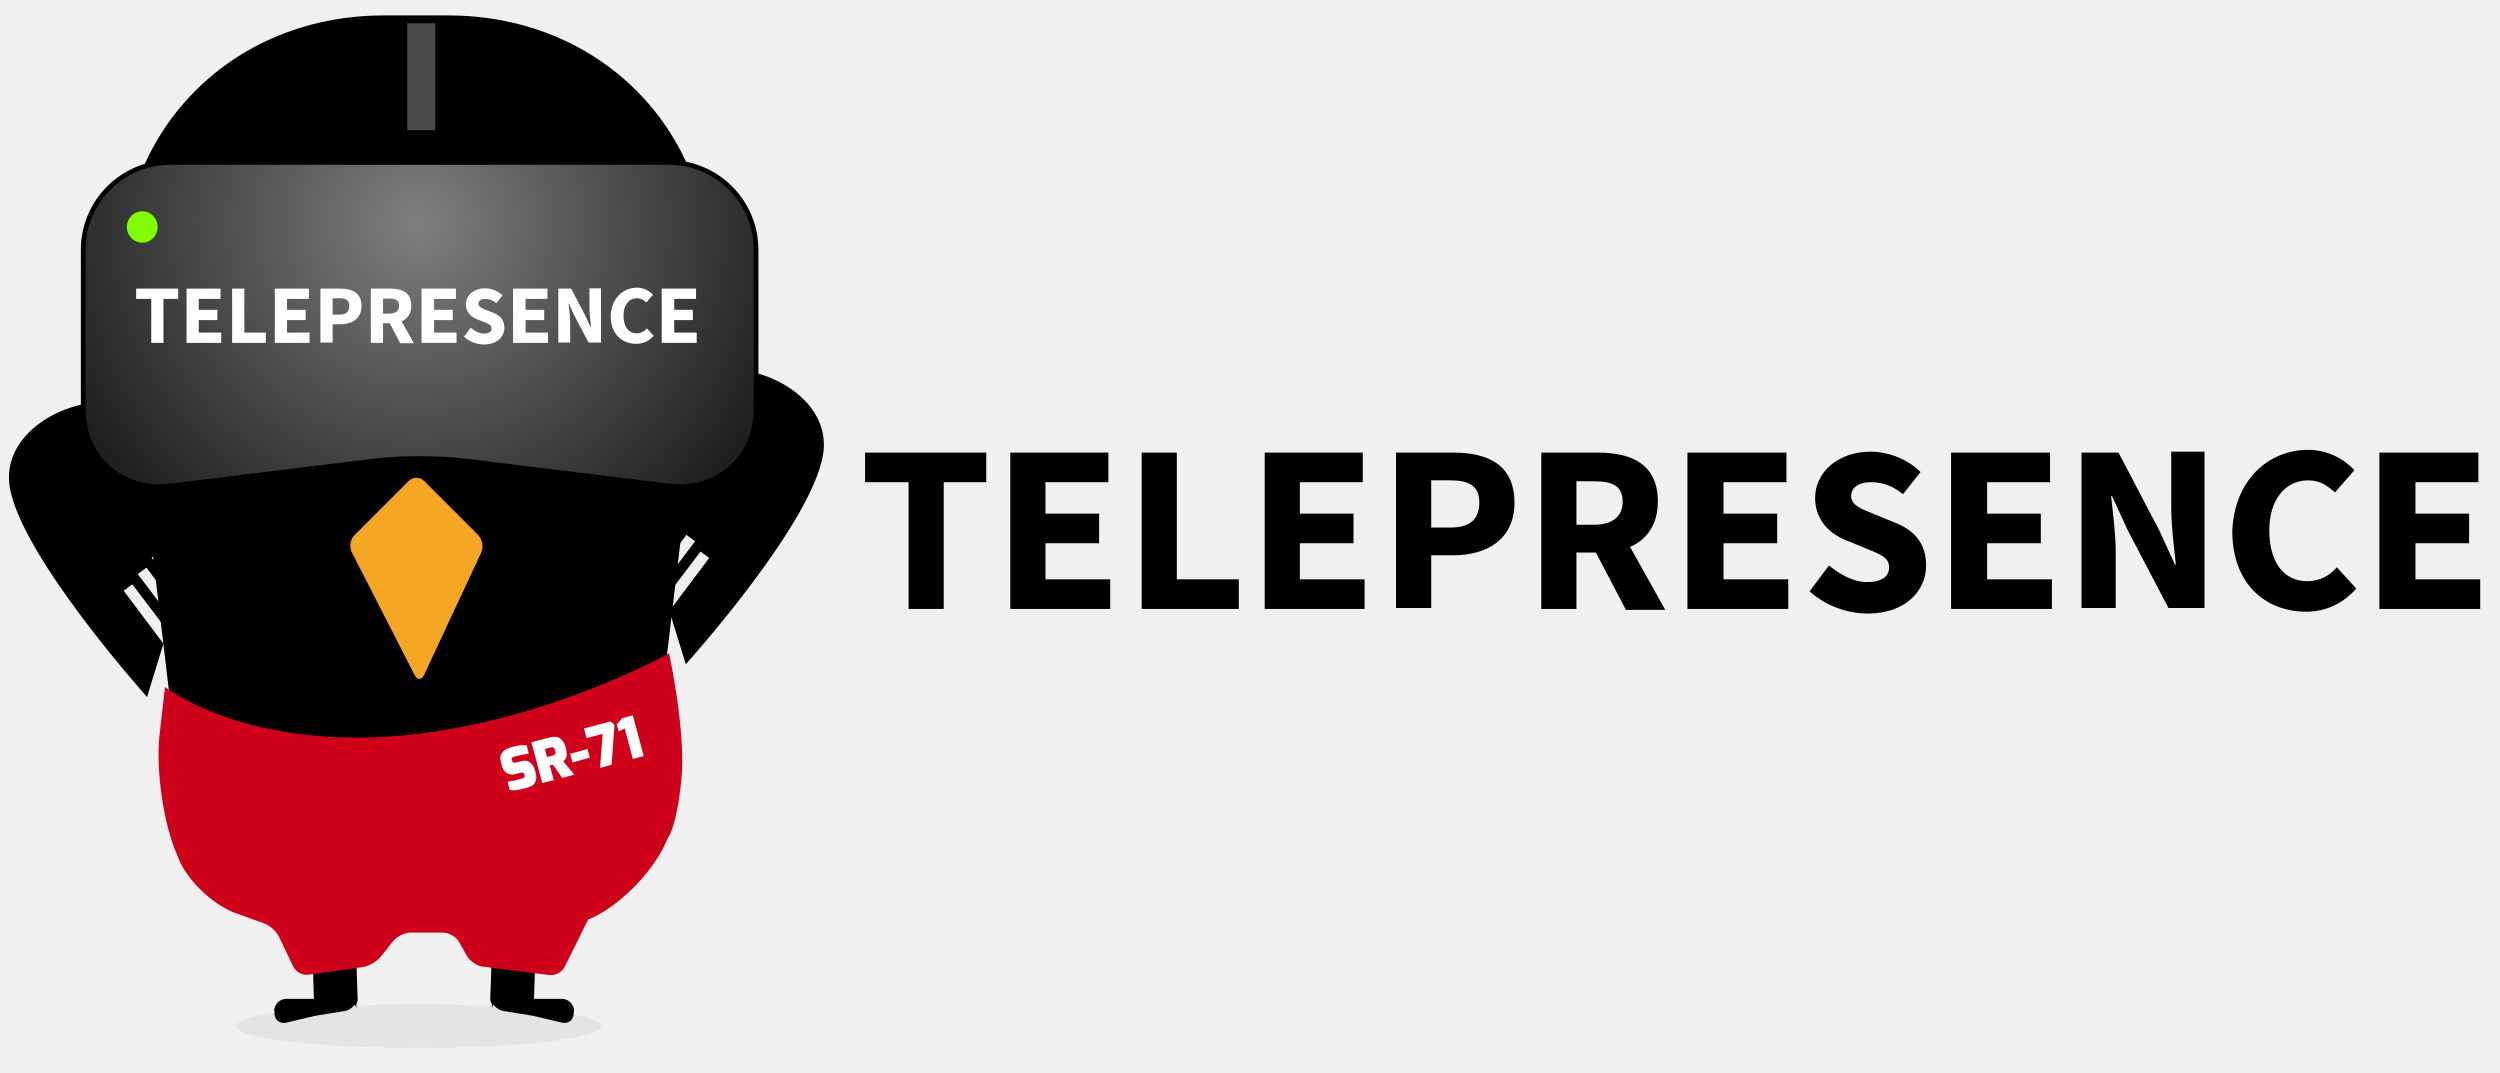
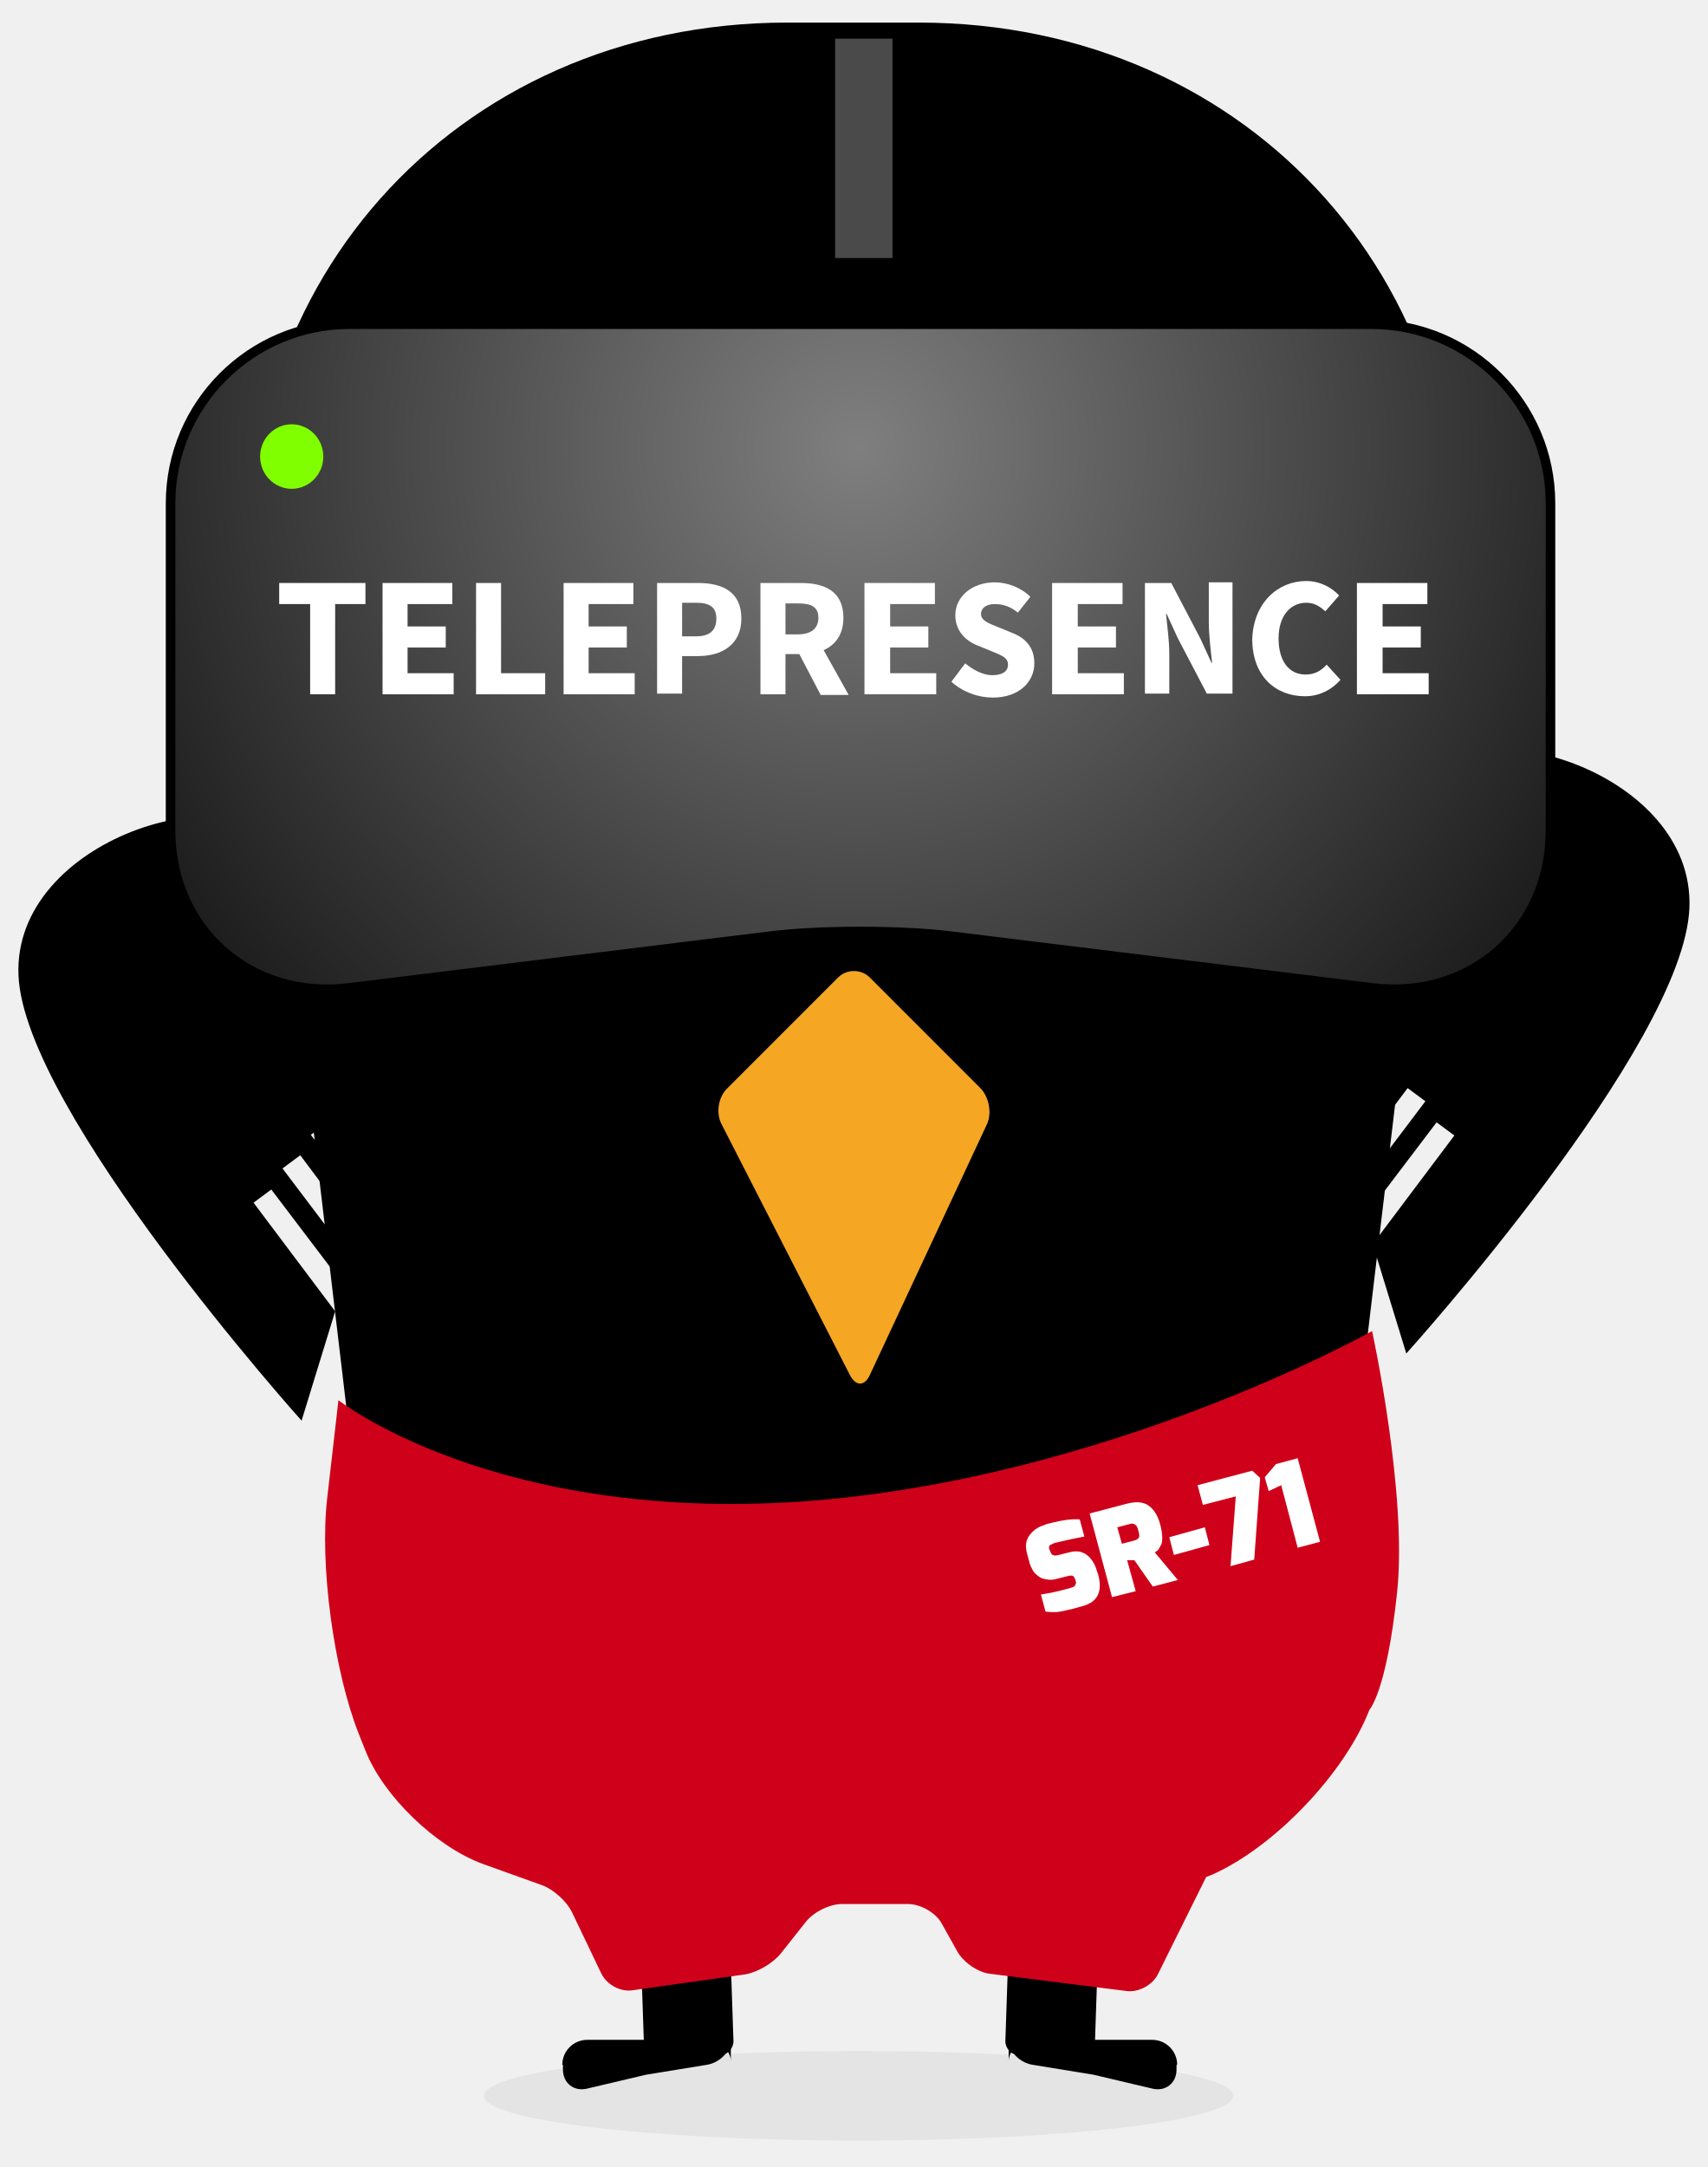
- <svg xmlns="http://www.w3.org/2000/svg" version="1.1" id="Layer_1" x="0px" y="0px" viewBox="0 0 1072 460" style="enable-background:new 0 0 1072 460;" xml:space="preserve">
+ <svg xmlns="http://www.w3.org/2000/svg" version="1.1" id="Layer_1" x="0px" y="0px" viewBox="0 0 357 453" style="enable-background:new 0 0 357 453;" xml:space="preserve">
  <style type="text/css">
	.st0{fill:#E4E4E4;}
	.st1{fill:none;stroke:#4A4A4A;stroke-width:12;stroke-linecap:square;}
	.st2{fill:url(#Shape_1_);stroke:#000000;stroke-width:2;}
	.st3{fill:#80FF00;}
	.st4{fill:#CF0019;}
	.st5{fill:#FFFFFF;}
	.st6{fill:#F5A623;}
</style>
+   <ellipse id="Oval-8-Copy-10" class="st0" cx="179.524" cy="438.118" rx="78.33" ry="9.361" />
+   <path id="Combined-Shape-Copy-13" d="M70.082,274.126l-17.07-22.714l3.717-2.753l15.143,19.961  l1.652-5.231l-14.455-19.135l3.717-2.753l12.39,16.52l1.652-5.231l-11.839-15.556  l3.717-2.753l9.774,12.94l6.883-21.888c0,0-22.852-38.683-27.533-48.044  c-7.709-15.969-55.203-2.478-53.964,26.431  c1.239,28.496,59.195,93.06,59.195,93.06L70.082,274.126z" />
+   <path id="Combined-Shape-Copy-14" d="M287.038,260.084l17.07-22.714l-3.717-2.753l-15.143,19.961  l-1.652-5.231l14.455-19.135l-3.717-2.753l-12.39,16.52l-1.652-5.231  l11.839-15.556l-3.717-2.753l-9.774,12.94l-6.883-21.888  c0,0,22.852-38.683,27.533-48.044c7.709-15.969,55.203-2.478,53.964,26.431  s-59.195,93.06-59.195,93.06L287.038,260.084z" />
+   <g id="Group-12-Copy-8" transform="translate(60, 164)">
+     <path id="Line-Copy-18" d="M76.298,227.726c-1.514,0-2.753,1.377-2.753,2.891l1.101,32.626   c0,1.514,1.377,2.753,2.891,2.753l13.078-0.413c1.514,0,2.753-1.377,2.753-2.891   l-1.101-32.626c0-1.514-1.377-2.753-2.891-2.753L76.298,227.726z" />
+     <path id="Rectangle-7-Copy-15" d="M57.575,267.648c0-2.891,2.34-5.231,5.231-5.231h24.779   c2.891,0,5.231,2.34,5.231,4.405v-4.405c0,2.478-2.34,4.818-5.094,5.231   l-12.665,2.065l-12.252,2.891c-2.753,0.688-5.094-1.101-5.094-3.992v-0.964H57.575z" />
+   </g>
+   <g id="Group-12-Copy-9" transform="translate(107, 174.5) scale(-1, 1) translate(-107, -174.5) translate(99, 164)">
+     <path id="Line-Copy-18_1_" d="M-112.293,227.726c-1.514,0-2.753,1.377-2.753,2.891   l1.101,32.626c0,1.514,1.377,2.753,2.891,2.753l13.078-0.413   c1.514,0,2.753-1.377,2.753-2.891l-1.101-32.626c0-1.514-1.377-2.753-2.891-2.753   L-112.293,227.726z" />
+     <path id="Rectangle-7-Copy-15_1_" d="M-131.152,267.648c0-2.891,2.34-5.231,5.231-5.231h24.779   c2.891,0,5.231,2.34,5.231,4.405v-4.405c0,2.478-2.34,4.818-5.094,5.231   l-12.665,2.065l-12.252,2.891c-2.753,0.688-5.094-1.101-5.094-3.992v-0.964H-131.152z   " />
+   </g>
+   <path id="Rectangle-2-Copy-16" d="M53.012,130.406C44.752,61.024,94.723,4.72,164.656,4.72  h27.395c69.933,0,119.904,56.304,111.644,125.686l-25.743,215.993  c-3.304,28.221-29.047,51.073-57.543,51.073h-84.25  c-28.358,0-54.101-22.852-57.543-51.073L53.012,130.406z" />
+   <path id="Line-Copy-3" class="st1" d="M180.625,47.946V14.081" />
+   <g id="Group-2-Copy" transform="translate(0, 23)">
+     <radialGradient id="Shape_1_" cx="-757.016" cy="557.239" r="3.723" gradientTransform="matrix(-38.7287 45.0999 -45.1 -38.7286 -4006.854 55792.957)" gradientUnits="userSpaceOnUse">
+       <stop offset="0" style="stop-color:#7F7F7F" />
+       <stop offset="1" style="stop-color:#000000" />
+     </radialGradient>
+     <path id="Shape" class="st2" d="M73.11,44.769c-20.649,0-37.444,16.795-37.444,37.444v68.418   c0,20.649,16.657,35.379,37.169,32.901l88.517-10.875   c10.187-1.239,26.844-1.239,37.169,0l88.517,10.875   c20.512,2.478,37.169-12.252,37.169-32.901V82.214   c0-20.649-16.795-37.444-37.444-37.444H73.11z" />
+     <ellipse id="Oval-9" class="st3" cx="60.996" cy="72.44" rx="6.608" ry="6.745" />
+   </g>
+   <path id="Rectangle-2-Copy-17" class="st4" d="M70.77,292.71c0,0,32.351,25.468,96.502,21.2  c64.013-4.405,119.629-35.655,119.629-35.655s7.434,33.865,5.231,54.652  c-2.203,20.787-5.782,24.504-5.782,24.504  c-5.094,13.216-19.823,28.634-32.764,34.416l-1.377,0.551l-10.049,20.236  c-1.101,2.34-4.13,3.992-6.745,3.579l-28.359-3.579  c-2.616-0.275-5.644-2.478-6.883-4.681l-3.304-5.919  c-1.239-2.203-4.405-3.992-7.021-3.992h-13.766c-2.616,0-5.92,1.652-7.571,3.717  l-5.231,6.608c-1.652,2.065-4.956,3.992-7.571,4.405l-23.403,3.304  c-2.616,0.413-5.507-1.239-6.608-3.579l-6.057-12.665  c-1.101-2.34-3.992-4.956-6.47-5.782l-12.252-4.405  c-9.774-3.579-20.787-14.179-24.504-23.678l-1.377-3.442  c-5.231-13.216-8.26-35.379-6.608-49.421L70.77,292.71z" />
+   <path id="SR-71-Copy-11" class="st5" d="M215.178,326.3l-0.413-1.514  c-0.413-1.514-0.275-2.753,0.413-3.717c0.688-0.964,1.652-1.79,3.029-2.203  c0.551-0.275,1.239-0.413,1.79-0.551c2.203-0.551,4.13-0.826,5.782-0.688  l0.964,3.579c-1.514,0.275-3.442,0.688-5.782,1.239  c-0.688,0.138-1.101,0.413-1.377,0.551c-0.275,0.138-0.275,0.551-0.138,0.964  l0.138,0.275c0.138,0.413,0.275,0.688,0.551,0.826  c0.275,0.138,0.688,0.138,1.239,0l2.203-0.551c1.927-0.551,3.442,0,4.543,1.377  c0.551,0.688,0.964,1.514,1.239,2.478l0.275,0.826  c0.964,3.579-0.138,5.782-3.442,6.608c-2.34,0.688-3.855,0.964-4.543,1.101  s-1.79,0.138-3.029,0l-0.964-3.579c1.79-0.275,3.855-0.688,6.195-1.377  c0.551-0.138,0.826-0.275,0.964-0.551c0.138-0.275,0.275-0.551,0.138-0.826  l-0.138-0.413c-0.138-0.413-0.275-0.551-0.413-0.688  c-0.275-0.138-0.551-0.138-1.101,0l-2.203,0.551  c-0.826,0.275-1.652,0.275-2.34,0.138c-0.688-0.138-1.239-0.275-1.652-0.688  c-0.413-0.275-0.826-0.688-1.101-1.101  C215.729,327.814,215.316,327.126,215.178,326.3z M232.524,333.871l-4.681-17.483  l7.847-2.065c1.652-0.413,3.166-0.413,4.268,0.275  c1.101,0.688,2.065,1.927,2.616,3.992c0.551,1.927,0.551,3.442,0.275,4.268  c-0.275,0.413-0.413,0.688-0.551,0.964c-0.138,0.275-0.413,0.413-0.826,0.688  l4.818,5.782l-5.231,1.377l-3.855-5.507h-1.514l1.79,6.47L232.524,333.871z   M234.589,322.721l2.616-0.688c0.551-0.138,0.826-0.413,0.964-0.688  c0.138-0.275,0-0.826-0.138-1.377c-0.138-0.688-0.413-1.101-0.688-1.239  c-0.275-0.275-0.688-0.275-1.101-0.138l-2.616,0.688L234.589,322.721z   M245.464,325.061l-0.964-3.717l7.434-2.065l0.964,3.717L245.464,325.061z   M251.521,314.599l-1.101-4.13l11.426-3.029l1.652,1.514l-1.239,17.07  l-4.956,1.377l1.101-14.592L251.521,314.599z M271.345,304.825l4.681,17.483  l-4.681,1.239l-3.442-13.078l-2.616,1.239l-0.826-2.891l2.34-2.753L271.345,304.825z  " />
+   <path id="Rectangle-4-Copy-7" class="st6" d="M175.256,204.331c1.79-1.79,4.818-1.79,6.608,0  l23.127,23.127c1.79,1.79,2.478,5.231,1.377,7.571l-24.504,52.449  c-1.101,2.34-2.891,2.34-4.13,0l-26.844-52.449  c-1.239-2.34-0.688-5.644,1.101-7.434L175.256,204.331z" />
  <g>
-     <ellipse id="Oval-8-Copy-10" class="st0" cx="179.524" cy="440.008" rx="78.33" ry="9.361" />
-     <path id="Combined-Shape-Copy-13" d="M70.082,276.016l-17.07-22.714l3.717-2.753l15.143,19.961   l1.652-5.231l-14.455-19.135l3.717-2.753l12.39,16.52l1.652-5.231   l-11.839-15.556l3.717-2.753l9.774,12.94l6.883-21.888   c0,0-22.852-38.683-27.533-48.044c-7.709-15.969-55.203-2.478-53.964,26.431   c1.239,28.496,59.195,93.06,59.195,93.06L70.082,276.016z" />
-     <path id="Combined-Shape-Copy-14" d="M287.038,261.974l17.07-22.714l-3.717-2.753l-15.143,19.961   l-1.652-5.231l14.455-19.135l-3.717-2.753l-12.39,16.52l-1.652-5.231   l11.839-15.556l-3.717-2.753l-9.774,12.94l-6.883-21.888   c0,0,22.852-38.683,27.533-48.044c7.709-15.969,55.203-2.478,53.964,26.431   s-59.195,93.06-59.195,93.06L287.038,261.974z" />
-     <g id="Group-12-Copy-8" transform="translate(60, 164)">
-       <path id="Line-Copy-18" d="M76.298,229.616c-1.514,0-2.753,1.377-2.753,2.891l1.101,32.626    c0,1.514,1.377,2.753,2.891,2.753l13.078-0.413c1.514,0,2.753-1.377,2.753-2.891    l-1.101-32.626c0-1.514-1.377-2.753-2.891-2.753L76.298,229.616z" />
-       <path id="Rectangle-7-Copy-15" d="M57.575,269.538c0-2.891,2.34-5.231,5.231-5.231h24.779    c2.891,0,5.231,2.34,5.231,4.405v-4.405c0,2.478-2.34,4.818-5.094,5.231    l-12.665,2.065l-12.252,2.891c-2.753,0.688-5.094-1.101-5.094-3.992v-0.964H57.575    z" />
-     </g>
-     <g id="Group-12-Copy-9" transform="translate(107, 174.5) scale(-1, 1) translate(-107, -174.5) translate(99, 164)">
-       <path id="Line-Copy-18_1_" d="M-112.293,229.616c-1.514,0-2.753,1.377-2.753,2.891    l1.101,32.626c0,1.514,1.377,2.753,2.891,2.753l13.078-0.413    c1.514,0,2.753-1.377,2.753-2.891l-1.101-32.626    c0-1.514-1.377-2.753-2.891-2.753L-112.293,229.616z" />
-       <path id="Rectangle-7-Copy-15_1_" d="M-131.152,269.538c0-2.891,2.34-5.231,5.231-5.231h24.779    c2.891,0,5.231,2.34,5.231,4.405v-4.405c0,2.478-2.34,4.818-5.094,5.231    l-12.665,2.065l-12.252,2.891c-2.753,0.688-5.094-1.101-5.094-3.992v-0.964    H-131.152z" />
-     </g>
-     <path id="Rectangle-2-Copy-16" d="M53.012,132.296C44.752,62.914,94.723,6.61,164.656,6.61   h27.395c69.933,0,119.904,56.304,111.644,125.686l-25.743,215.993   c-3.304,28.221-29.047,51.073-57.543,51.073h-84.25   c-28.358,0-54.101-22.852-57.543-51.073L53.012,132.296z" />
-     <path id="Line-Copy-3" class="st1" d="M180.625,49.836V15.971" />
-     <g id="Group-2-Copy" transform="translate(0, 23)">
-       <radialGradient id="Shape_1_" cx="-756.992" cy="557.218" r="3.723" gradientTransform="matrix(-38.7287 45.0999 -45.1 -38.7286 -4006.854 55792.957)" gradientUnits="userSpaceOnUse">
-         <stop offset="0" style="stop-color:#7F7F7F" />
-         <stop offset="1" style="stop-color:#000000" />
-       </radialGradient>
-       <path id="Shape" class="st2" d="M73.11,46.659c-20.649,0-37.444,16.795-37.444,37.444v68.418    c0,20.649,16.657,35.379,37.169,32.901l88.517-10.875    c10.187-1.239,26.844-1.239,37.169,0l88.517,10.875    c20.512,2.478,37.169-12.252,37.169-32.901V84.103    c0-20.649-16.795-37.444-37.444-37.444H73.11z" />
-       <ellipse id="Oval-9" class="st3" cx="60.996" cy="74.329" rx="6.608" ry="6.745" />
-     </g>
-     <path id="Rectangle-2-Copy-17" class="st4" d="M70.77,294.6c0,0,32.351,25.468,96.502,21.2   c64.013-4.405,119.629-35.655,119.629-35.655s7.434,33.865,5.231,54.652   c-2.203,20.787-5.782,24.504-5.782,24.504   c-5.094,13.216-19.823,28.634-32.764,34.416l-1.377,0.551l-10.049,20.236   c-1.101,2.34-4.13,3.992-6.745,3.579l-28.359-3.579   c-2.616-0.275-5.644-2.478-6.883-4.681l-3.304-5.919   c-1.239-2.203-4.405-3.992-7.021-3.992h-13.766c-2.616,0-5.92,1.652-7.571,3.717   l-5.231,6.608c-1.652,2.065-4.956,3.992-7.571,4.405l-23.403,3.304   c-2.616,0.413-5.507-1.239-6.608-3.579l-6.057-12.665   c-1.101-2.34-3.992-4.956-6.47-5.782l-12.252-4.405   c-9.774-3.579-20.787-14.179-24.504-23.678l-1.377-3.442   c-5.231-13.216-8.26-35.379-6.608-49.421L70.77,294.6z" />
-     <path id="SR-71-Copy-11" class="st5" d="M215.178,328.19l-0.413-1.514   c-0.413-1.514-0.275-2.753,0.413-3.717c0.688-0.964,1.652-1.79,3.029-2.203   c0.551-0.275,1.239-0.413,1.79-0.551c2.203-0.551,4.13-0.826,5.782-0.688   l0.964,3.579c-1.514,0.275-3.442,0.688-5.782,1.239   c-0.688,0.138-1.101,0.413-1.377,0.551c-0.275,0.138-0.275,0.551-0.138,0.964   l0.138,0.275c0.138,0.413,0.275,0.688,0.551,0.826   c0.275,0.138,0.688,0.138,1.239,0l2.203-0.551c1.927-0.551,3.442,0,4.543,1.377   c0.551,0.688,0.964,1.514,1.239,2.478l0.275,0.826   c0.964,3.579-0.138,5.782-3.442,6.608c-2.34,0.688-3.855,0.964-4.543,1.101   s-1.79,0.138-3.029,0l-0.964-3.579c1.79-0.275,3.855-0.688,6.195-1.377   c0.551-0.138,0.826-0.275,0.964-0.551c0.138-0.275,0.275-0.551,0.138-0.826   l-0.138-0.413c-0.138-0.413-0.275-0.551-0.413-0.688   c-0.275-0.138-0.551-0.138-1.101,0l-2.203,0.551   c-0.826,0.275-1.652,0.275-2.34,0.138c-0.688-0.138-1.239-0.275-1.652-0.688   c-0.413-0.275-0.826-0.688-1.101-1.101   C215.729,329.704,215.316,329.016,215.178,328.19z M232.524,335.761l-4.681-17.483   l7.847-2.065c1.652-0.413,3.166-0.413,4.268,0.275   c1.101,0.688,2.065,1.927,2.616,3.992c0.551,1.927,0.551,3.442,0.275,4.268   c-0.275,0.413-0.413,0.688-0.551,0.964c-0.138,0.275-0.413,0.413-0.826,0.688   l4.818,5.782l-5.231,1.377l-3.855-5.507h-1.514l1.79,6.47L232.524,335.761z    M234.589,324.61l2.616-0.688c0.551-0.138,0.826-0.413,0.964-0.688   c0.138-0.275,0-0.826-0.138-1.377c-0.138-0.688-0.413-1.101-0.688-1.239   c-0.275-0.275-0.688-0.275-1.101-0.138l-2.616,0.688L234.589,324.61z    M245.464,326.951l-0.964-3.717l7.434-2.065l0.964,3.717L245.464,326.951z    M251.521,316.488l-1.101-4.13l11.426-3.029l1.652,1.514l-1.239,17.07   l-4.956,1.377l1.101-14.592L251.521,316.488z M271.345,306.714l4.681,17.483   l-4.681,1.239l-3.442-13.078l-2.616,1.239l-0.826-2.891l2.34-2.753   L271.345,306.714z" />
-     <path id="Rectangle-4-Copy-7" class="st6" d="M175.256,206.221c1.79-1.79,4.818-1.79,6.608,0   l23.127,23.127c1.79,1.79,2.478,5.231,1.377,7.571l-24.504,52.449   c-1.101,2.34-2.891,2.34-4.13,0l-26.844-52.449   c-1.239-2.34-0.688-5.644,1.101-7.434L175.256,206.221z" />
-     <g>
-       <path class="st5" d="M64.851,128.166h-6.47v-4.405h18.034v4.405H70.082v18.86h-5.231    V128.166z" />
-       <path class="st5" d="M79.994,123.761h14.592v4.405h-9.361v4.681h7.984v4.405h-7.984v5.369    h9.636v4.405H79.994V123.761z" />
-       <path class="st5" d="M99.542,123.761h5.231v18.86h9.223v4.405H99.542V123.761z" />
-       <path class="st5" d="M117.851,123.761h14.592v4.405h-9.361v4.681h7.984v4.405h-7.984v5.369    h9.636v4.405h-14.868V123.761z" />
-       <path class="st5" d="M137.399,123.761h8.535c5.094,0,9.086,1.79,9.086,7.434    c0,5.507-4.13,7.847-9.086,7.847h-3.304v7.847h-5.231V123.761z M145.521,134.911    c2.891,0,4.268-1.239,4.268-3.717c0-2.478-1.514-3.304-4.268-3.304h-2.891v7.021    H145.521z" />
-       <path class="st5" d="M171.539,147.026l-4.405-8.397h-2.891v8.397h-5.231v-23.265h8.397    c4.956,0,8.948,1.652,8.948,7.296c0,3.442-1.652,5.644-4.13,6.745l5.231,9.361    h-5.92V147.026z M164.243,134.498h2.616c2.753,0,4.268-1.239,4.268-3.442    c0-2.34-1.514-3.029-4.268-3.029h-2.616V134.498z" />
-       <path class="st5" d="M180.9,123.761h14.592v4.405h-9.361v4.681h7.984v4.405h-7.984v5.369    h9.636v4.405h-15.005v-23.265H180.9z" />
-       <path class="st5" d="M201.825,140.555c1.652,1.377,3.717,2.478,5.644,2.478    c2.203,0,3.304-0.826,3.304-2.203c0-1.514-1.377-1.927-3.304-2.753l-3.029-1.239    c-2.478-0.964-4.681-3.029-4.681-6.332c0-3.855,3.442-6.883,8.26-6.883    c2.616,0,5.507,1.101,7.434,3.029l-2.616,3.304    c-1.514-1.239-3.029-1.79-4.818-1.79c-1.79,0-2.891,0.826-2.891,2.065    c0,1.377,1.514,1.927,3.579,2.753l3.029,1.239    c2.753,1.101,4.543,3.029,4.543,6.332c0,3.855-3.166,7.158-8.673,7.158    c-3.029,0-6.195-1.101-8.673-3.304L201.825,140.555z" />
-       <path class="st5" d="M220.134,123.761h14.592v4.405h-9.361v4.681h7.984v4.405h-7.984v5.369    h9.636v4.405h-15.005v-23.265H220.134z" />
-       <path class="st5" d="M239.545,123.761h5.369l6.057,11.564l2.34,5.094h0.138    c-0.275-2.478-0.688-5.782-0.688-8.535v-8.26h4.956v23.265h-5.369l-6.057-11.564    l-2.34-5.094h-0.138c0.275,2.616,0.688,5.644,0.688,8.397v8.26h-5.094v-23.127    H239.545z" />
-       <path class="st5" d="M273.134,123.348c2.891,0,5.369,1.377,6.883,3.029l-2.891,3.304    c-1.239-1.101-2.34-1.79-3.992-1.79c-3.304,0-5.782,2.753-5.782,7.434    c0,4.818,2.203,7.571,5.644,7.571c1.927,0,3.304-0.826,4.405-2.065l2.891,3.166    c-1.927,2.203-4.543,3.442-7.434,3.442c-6.057,0-11.013-4.13-11.013-11.977    C262.121,127.89,267.215,123.348,273.134,123.348z" />
-       <path class="st5" d="M283.872,123.761h14.592v4.405h-9.361v4.681h7.984v4.405h-7.984v5.369    h9.636v4.405h-15.005v-23.265H283.872z" />
-     </g>
-   </g>
-   <g>
-     <path d="M389.59,206.768h-18.643v-12.693h51.962v12.693h-18.246v54.342h-15.073V206.768z" />
-     <path d="M433.222,194.075h42.046v12.693h-26.973v13.486h23.006v12.693h-23.006v15.47   h27.766v12.693h-42.839V194.075z" />
-     <path d="M489.548,194.075h15.073v54.342h26.576v12.693H489.548V194.075z" />
-     <path d="M542.303,194.075h42.046v12.693h-26.973v13.486h23.006v12.693h-23.006v15.47   h27.766v12.693h-42.839V194.075z" />
-     <path d="M598.629,194.075h24.593c14.676,0,26.179,5.157,26.179,21.42   c0,15.866-11.9,22.609-26.179,22.609h-9.52v22.609h-15.073V194.075z    M622.032,226.204c8.33,0,12.296-3.57,12.296-10.71   c0-7.14-4.363-9.52-12.296-9.52h-8.33v20.23H622.032z" />
-     <path d="M697,261.11l-12.693-24.196h-8.33v24.196h-15.073v-67.035h24.196   c14.28,0,25.783,4.76,25.783,21.023c0,9.916-4.76,16.263-11.9,19.436   l15.073,26.973H697V261.11z M675.977,225.014h7.536c7.933,0,12.296-3.57,12.296-9.916   c0-6.743-4.363-8.726-12.296-8.726h-7.536V225.014z" />
-     <path d="M723.973,194.075h42.046v12.693h-26.973v13.486h23.006v12.693h-23.006v15.47   h27.766v12.693h-43.236v-67.035H723.973z" />
-     <path d="M784.265,242.467c4.76,3.967,10.71,7.14,16.263,7.14   c6.347,0,9.52-2.38,9.52-6.347c0-4.363-3.967-5.553-9.52-7.933l-8.726-3.57   c-7.14-2.777-13.486-8.726-13.486-18.246c0-11.106,9.916-19.833,23.799-19.833   c7.536,0,15.866,3.173,21.419,8.726l-7.536,9.52   c-4.363-3.57-8.727-5.157-13.883-5.157s-8.33,2.38-8.33,5.95   c0,3.967,4.363,5.553,10.313,7.933l8.727,3.57   c7.933,3.173,13.09,8.726,13.09,18.246c0,11.106-9.123,20.626-24.99,20.626   c-8.726,0-17.85-3.173-24.989-9.52L784.265,242.467z" />
-     <path d="M837.02,194.075h42.046v12.693h-26.973v13.486h23.006v12.693h-23.006v15.47   h27.766v12.693h-43.236v-67.035H837.02z" />
-     <path d="M892.949,194.075h15.47l17.453,33.319l6.743,14.676h0.397   c-0.793-7.14-1.983-16.66-1.983-24.593v-23.799h14.28v67.035h-15.47   l-17.453-33.319l-6.743-14.676h-0.397c0.793,7.536,1.983,16.263,1.983,24.196v23.799   h-14.676v-66.639H892.949z" />
-     <path d="M989.734,192.885c8.33,0,15.47,3.967,19.833,8.726l-8.33,9.52   c-3.57-3.173-6.743-5.157-11.503-5.157c-9.52,0-16.66,7.933-16.66,21.42   c0,13.883,6.347,21.816,16.263,21.816c5.553,0,9.52-2.38,12.693-5.95   l8.33,9.123c-5.553,6.347-13.09,9.916-21.419,9.916   c-17.453,0-31.733-11.9-31.733-34.509   C958.001,205.975,972.677,192.885,989.734,192.885z" />
-     <path d="M1020.673,194.075h42.046v12.693h-26.973v13.486h23.006v12.693h-23.006v15.47   h27.766v12.693h-43.236v-67.035H1020.673z" />
+     <path class="st5" d="M64.851,126.276h-6.47v-4.405h18.034v4.405H70.082v18.86h-5.231V126.276   z" />
+     <path class="st5" d="M79.994,121.871h14.592v4.405h-9.361v4.681h7.984v4.405h-7.984v5.369   h9.636v4.405H79.994V121.871z" />
+     <path class="st5" d="M99.542,121.871h5.231v18.86h9.223v4.405H99.542V121.871z" />
+     <path class="st5" d="M117.851,121.871h14.592v4.405h-9.361v4.681h7.984v4.405h-7.984v5.369   h9.636v4.405h-14.868V121.871z" />
+     <path class="st5" d="M137.399,121.871h8.535c5.094,0,9.086,1.79,9.086,7.434   c0,5.507-4.13,7.847-9.086,7.847h-3.304v7.847h-5.231V121.871z M145.521,133.022   c2.891,0,4.268-1.239,4.268-3.717c0-2.478-1.514-3.304-4.268-3.304h-2.891v7.021   H145.521z" />
+     <path class="st5" d="M171.539,145.136l-4.405-8.397h-2.891v8.397h-5.231v-23.265h8.397   c4.956,0,8.948,1.652,8.948,7.296c0,3.442-1.652,5.644-4.13,6.745l5.231,9.361   h-5.92V145.136z M164.243,132.609h2.616c2.753,0,4.268-1.239,4.268-3.442   c0-2.34-1.514-3.029-4.268-3.029h-2.616V132.609z" />
+     <path class="st5" d="M180.9,121.871h14.592v4.405h-9.361v4.681h7.984v4.405h-7.984v5.369   h9.636v4.405h-15.005v-23.265H180.9z" />
+     <path class="st5" d="M201.825,138.666c1.652,1.377,3.717,2.478,5.644,2.478   c2.203,0,3.304-0.826,3.304-2.203c0-1.514-1.377-1.927-3.304-2.753l-3.029-1.239   c-2.478-0.964-4.681-3.029-4.681-6.332c0-3.855,3.442-6.883,8.26-6.883   c2.616,0,5.507,1.101,7.434,3.029l-2.616,3.304   c-1.514-1.239-3.029-1.79-4.818-1.79c-1.79,0-2.891,0.826-2.891,2.065   c0,1.377,1.514,1.927,3.579,2.753l3.029,1.239   c2.753,1.101,4.543,3.029,4.543,6.332c0,3.855-3.166,7.158-8.673,7.158   c-3.029,0-6.195-1.101-8.673-3.304L201.825,138.666z" />
+     <path class="st5" d="M220.134,121.871h14.592v4.405h-9.361v4.681h7.984v4.405h-7.984v5.369   h9.636v4.405h-15.005v-23.265H220.134z" />
+     <path class="st5" d="M239.545,121.871h5.369l6.057,11.564l2.34,5.094h0.138   c-0.275-2.478-0.688-5.782-0.688-8.535v-8.26h4.956v23.265h-5.369l-6.057-11.564   l-2.34-5.094h-0.138c0.275,2.616,0.688,5.644,0.688,8.397v8.26h-5.094v-23.127   H239.545z" />
+     <path class="st5" d="M273.134,121.458c2.891,0,5.369,1.377,6.883,3.029l-2.891,3.304   c-1.239-1.101-2.34-1.79-3.992-1.79c-3.304,0-5.782,2.753-5.782,7.434   c0,4.818,2.203,7.571,5.644,7.571c1.927,0,3.304-0.826,4.405-2.065l2.891,3.166   c-1.927,2.203-4.543,3.442-7.434,3.442c-6.057,0-11.013-4.13-11.013-11.977   C262.121,126.001,267.215,121.458,273.134,121.458z" />
+     <path class="st5" d="M283.872,121.871h14.592v4.405h-9.361v4.681h7.984v4.405h-7.984v5.369   h9.636v4.405h-15.005v-23.265H283.872z" />
  </g>
</svg>
